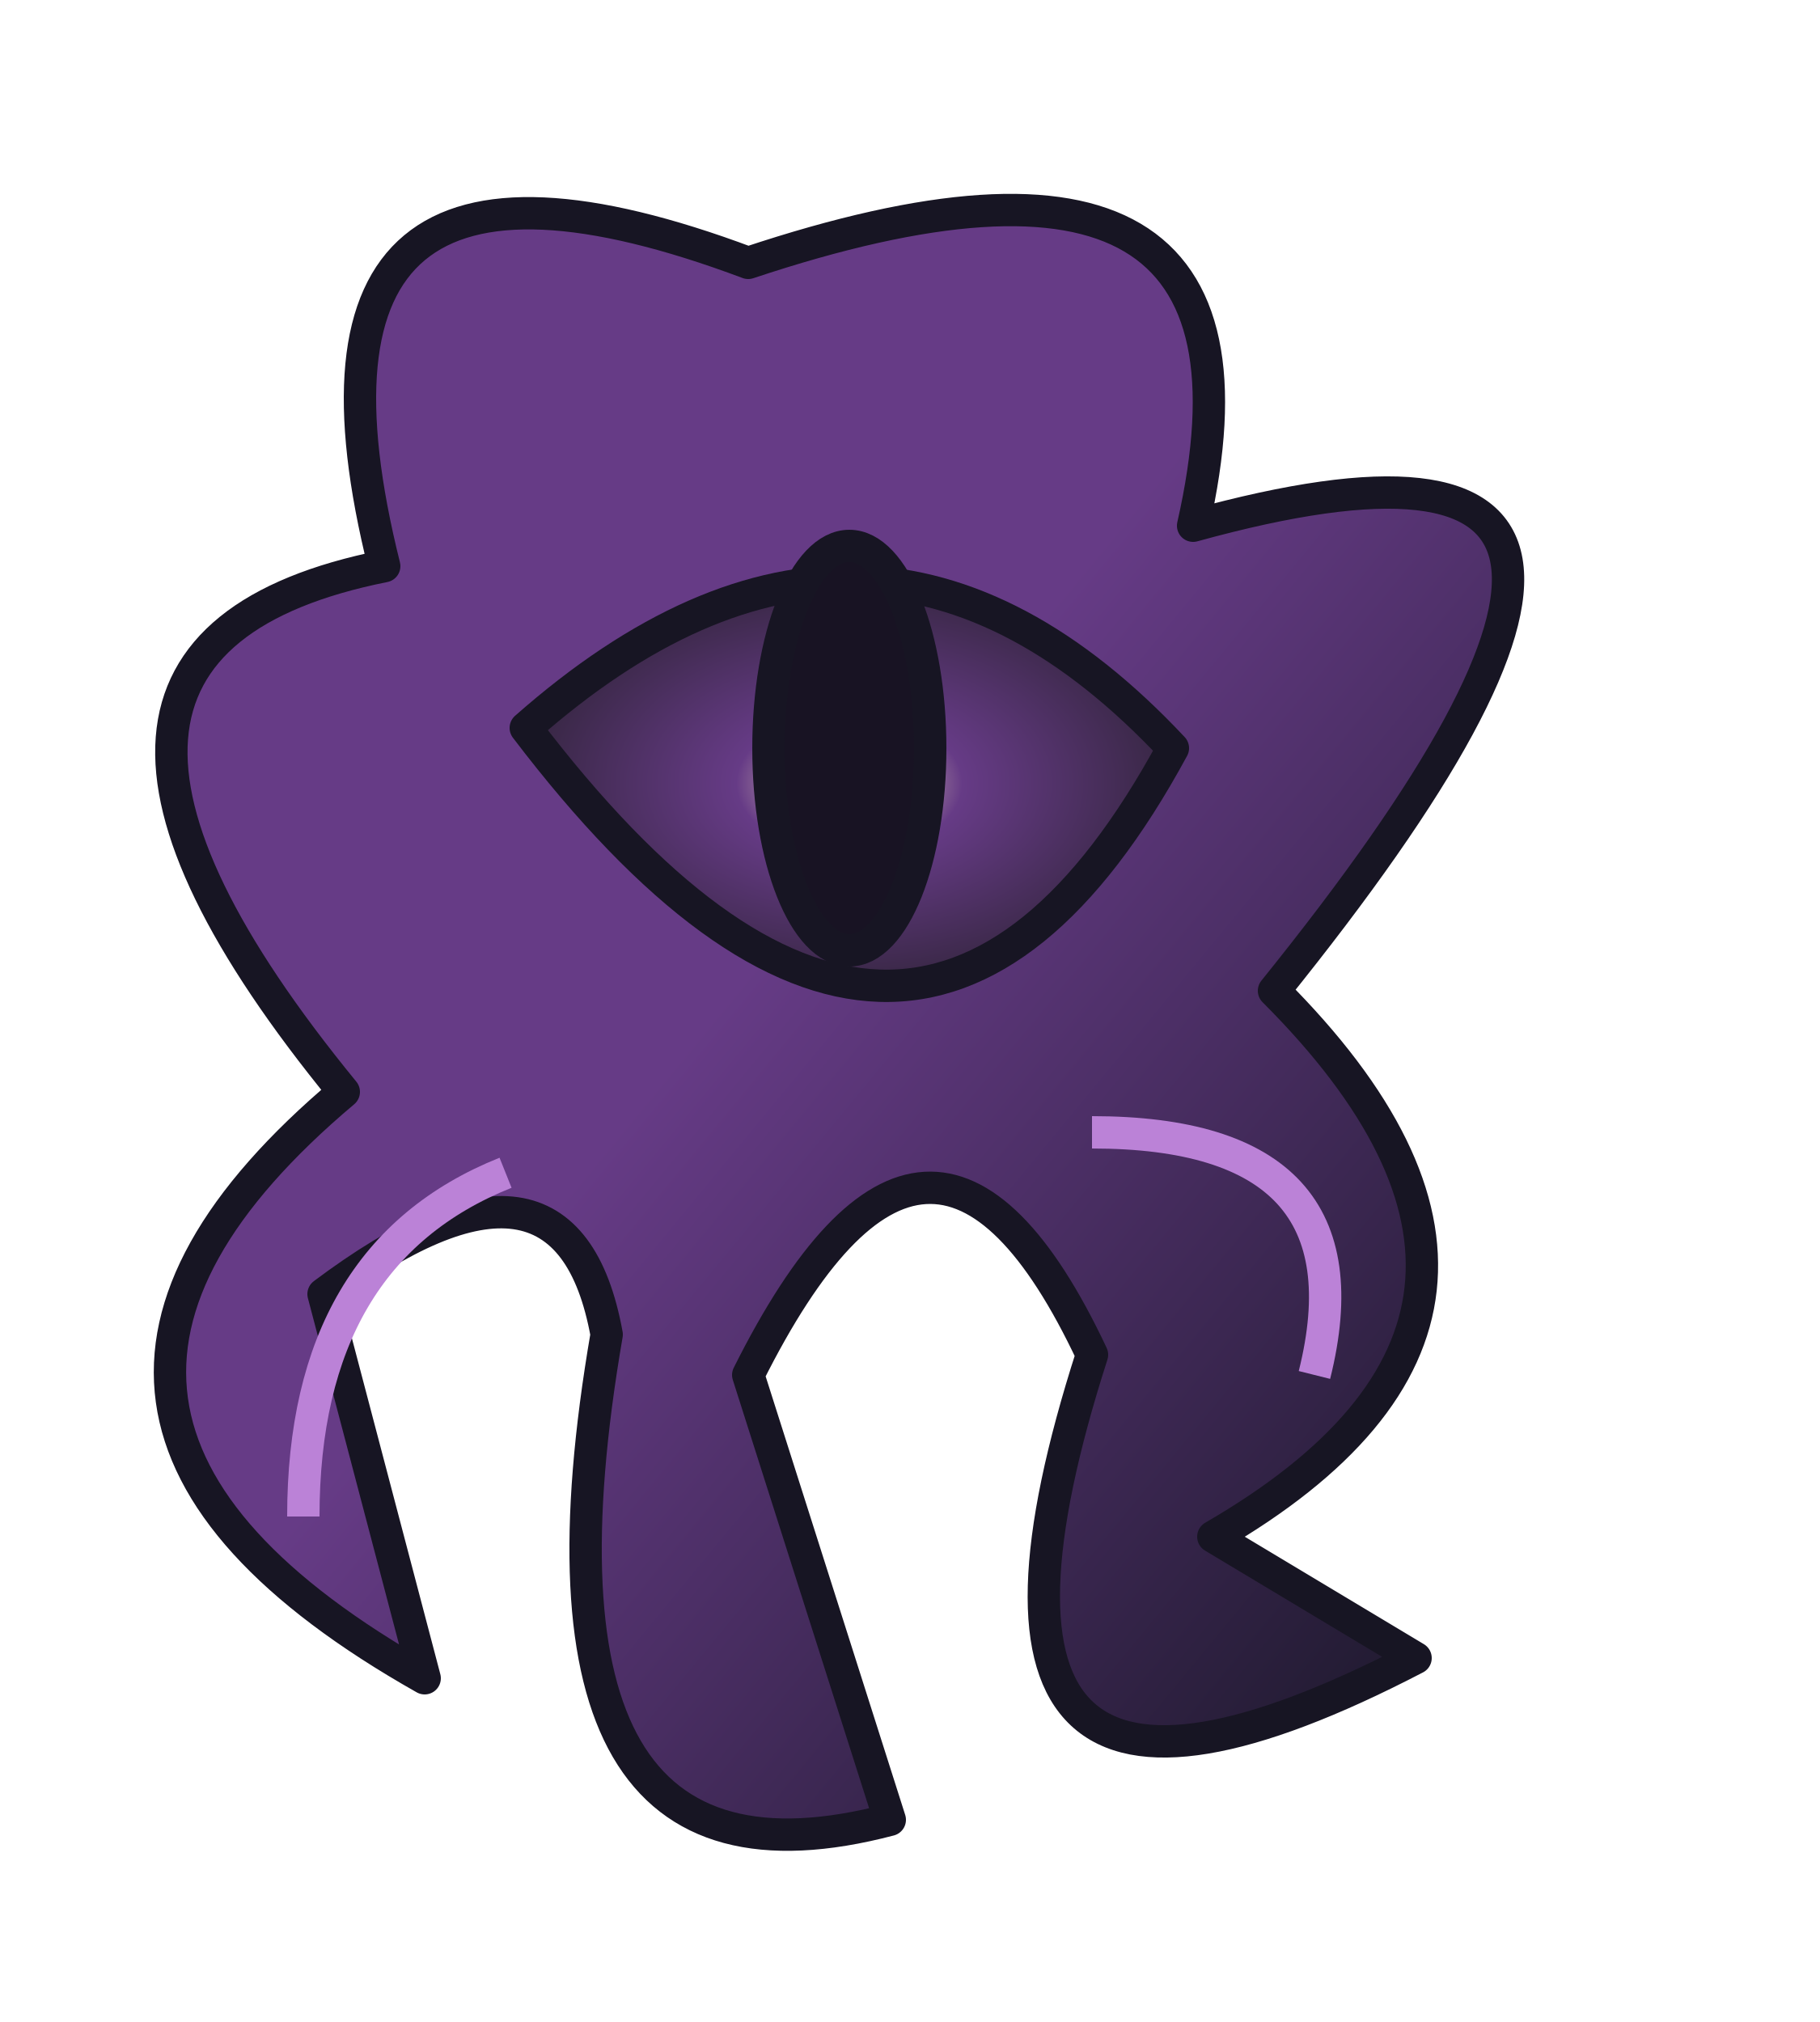
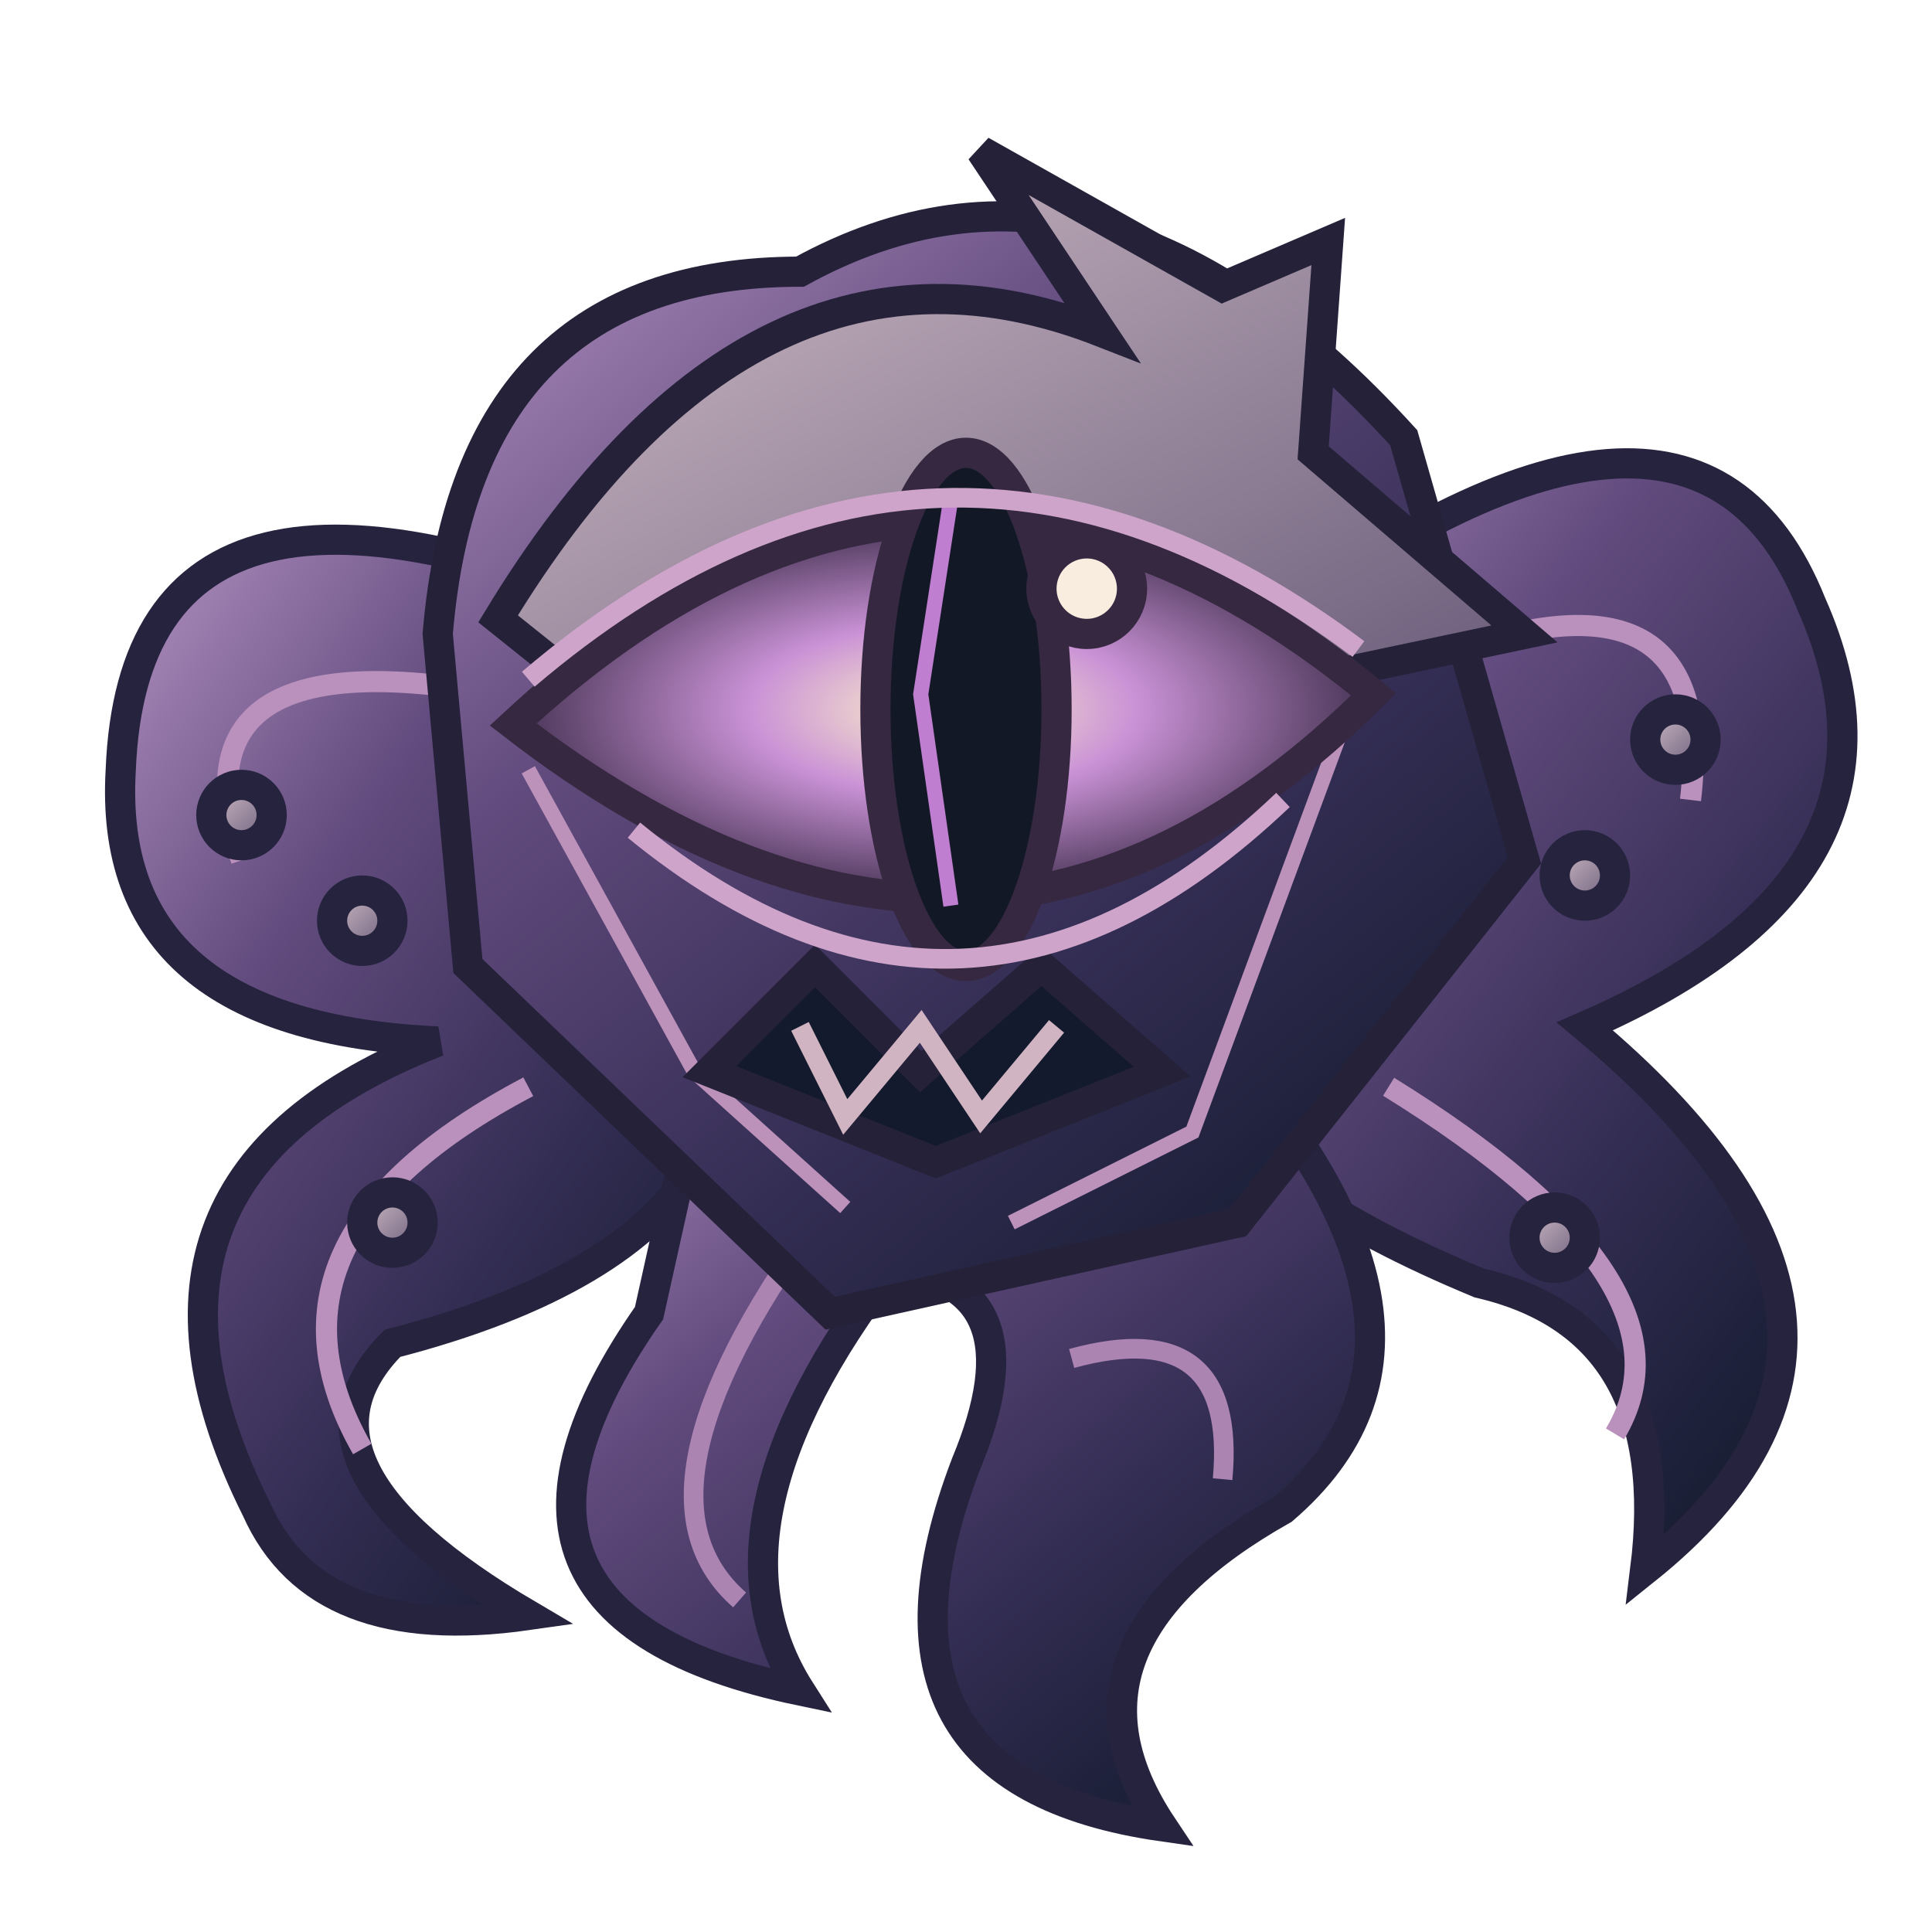
- <svg xmlns="http://www.w3.org/2000/svg" viewBox="0 0 90 100">
+ <svg xmlns="http://www.w3.org/2000/svg" viewBox="0 0 128 128">
  <defs>
-     <linearGradient id="body" x1="0" y1="0" x2="1" y2="1">
-       <stop stop-color="#663b86" />
-       <stop offset=".45" stop-color="#663b86" />
-       <stop offset="1" stop-color="#151522" />
+     <linearGradient id="flesh" x2=".8" y2="1">
+       <stop stop-color="#b392c2" />
+       <stop offset=".35" stop-color="#624b7e" />
+       <stop offset=".7" stop-color="#332d53" />
+       <stop offset="1" stop-color="#151c30" />
    </linearGradient>
-     <linearGradient id="silver" x2=".8" y2="1">
-       <stop stop-color="#dfd8c5" />
-       <stop offset=".5" stop-color="#7f8190" />
-       <stop offset="1" stop-color="#343543" />
+     <linearGradient id="ridge" x2="1" y2="1">
+       <stop stop-color="#d4c0c9" />
+       <stop offset="1" stop-color="#655877" />
    </linearGradient>
-     <radialGradient id="glow">
-       <stop stop-color="#fff0c4" />
-       <stop offset=".35" stop-color="#663b86" />
-       <stop offset="1" stop-color="#382744" />
+     <radialGradient id="iris">
+       <stop stop-color="#fff5c9" />
+       <stop offset=".45" stop-color="#ca92d6" />
+       <stop offset="1" stop-color="#473455" />
    </radialGradient>
  </defs>
-   <g fill="url(#body)" stroke="#171523" stroke-width="1.6" stroke-linejoin="round">
-     <path d="M37 13Q13 4 19 28Q-1 32 17 54Q-2 70 21 83L16 64Q28 55 30 66Q25 95 44 90L37 68Q46 50 54 67Q45 95 70 82L60 76Q79 65 63 49Q88 18 59 26Q64 4 37 13Z" />
-     <path d="M26 36Q43 21 58 37Q45 61 26 36Z" fill="url(#glow)" />
-     <ellipse cx="42" cy="37" rx="4" ry="10" fill="#181323" />
-     <path d="M25 58Q15 62 15 75M54 56Q68 56 65 68" fill="none" stroke="#bb82d7" />
+   <g data-part="left-tentacle" data-pivot="43 57" data-motion="arm-left" stroke="#26233e" stroke-width="2">
+     <path d="M45 42Q9 26 8 51q-1 17 21 18Q6 78 17 100q4 9 18 7-17-10-9-18 31-8 19-32Z" fill="url(#flesh)" />
+     <path d="M33 46Q11 42 16 57m19 15Q16 82 24 96" fill="none" stroke="#ba90bc" stroke-width="1.4" />
+     <circle cx="16" cy="54" r="2" fill="url(#ridge)" />
+     <circle cx="24" cy="61" r="2" fill="url(#ridge)" />
+     <circle cx="26" cy="81" r="2" fill="url(#ridge)" />
+   </g>
+   <g data-part="right-tentacle" data-pivot="86 58" data-motion="arm-right" stroke="#26233e" stroke-width="2">
+     <path d="M82 43q30-23 38-3 8 18-15 28 24 20 4 36 2-16-11-19-29-12-18-29Z" fill="url(#flesh)" />
+     <path d="M94 44q20-8 18 9M92 72q21 13 15 23" fill="none" stroke="#ba90bc" stroke-width="1.4" />
+     <circle cx="111" cy="49" r="2" fill="url(#ridge)" />
+     <circle cx="105" cy="58" r="2" fill="url(#ridge)" />
+     <circle cx="103" cy="82" r="2" fill="url(#ridge)" />
+   </g>
+   <g data-part="lower-tendrils" data-pivot="64 73" data-motion="tail" stroke="#26233e" stroke-width="2">
+     <path d="m47 69 32-2q20 21 6 33-16 9-8 21-21-3-13-24 5-12-5-13-13 17-6 28-24-5-10-25Z" fill="url(#flesh)" />
+     <path d="M54 81q-13 18-5 25m22-16q11-3 10 8" fill="none" stroke="#ab84b2" stroke-width="1.3" />
+   </g>
+   <g data-part="carapace" data-pivot="65 48" data-motion="static" stroke="#242139" stroke-width="2">
+     <path d="M29 42q2-24 24-24Q73 7 93 29l8 28-19 24-27 6-24-23Z" fill="url(#flesh)" />
+     <path d="M33 41q17-28 40-19l-8-12 16 9 7-3-1 14 14 12-19 4-20-6-19 9Z" fill="url(#ridge)" />
+     <path d="m35 51 11 20 10 9m33-32-10 27-12 6" fill="none" stroke="#bc91ba" stroke-width="1" />
+     <path d="m47 71 7-7 7 7 8-7 8 7-15 6Z" fill="#141a2e" />
+     <path d="m53 68 3 6 5-6 4 6 5-6" fill="none" stroke="#d1b4c2" stroke-width="1.3" />
+   </g>
+   <g data-part="great-eye" data-pivot="63 47" data-motion="static" stroke="#352840" stroke-width="2">
+     <path d="M34 48Q62 22 91 46 65 72 34 48Z" fill="url(#iris)" />
+     <ellipse cx="64" cy="47" rx="6" ry="17" fill="#131827" />
+     <path d="m63 33-2 13 2 14" fill="none" stroke="#c07ed0" stroke-width="1" />
+     <circle cx="72" cy="39" r="3" fill="#f9eddf" />
+     <path d="M35 45q27-23 55-2M42 55q22 18 43-2" fill="none" stroke="#cea4ca" stroke-width="1.3" />
  </g>
</svg>
